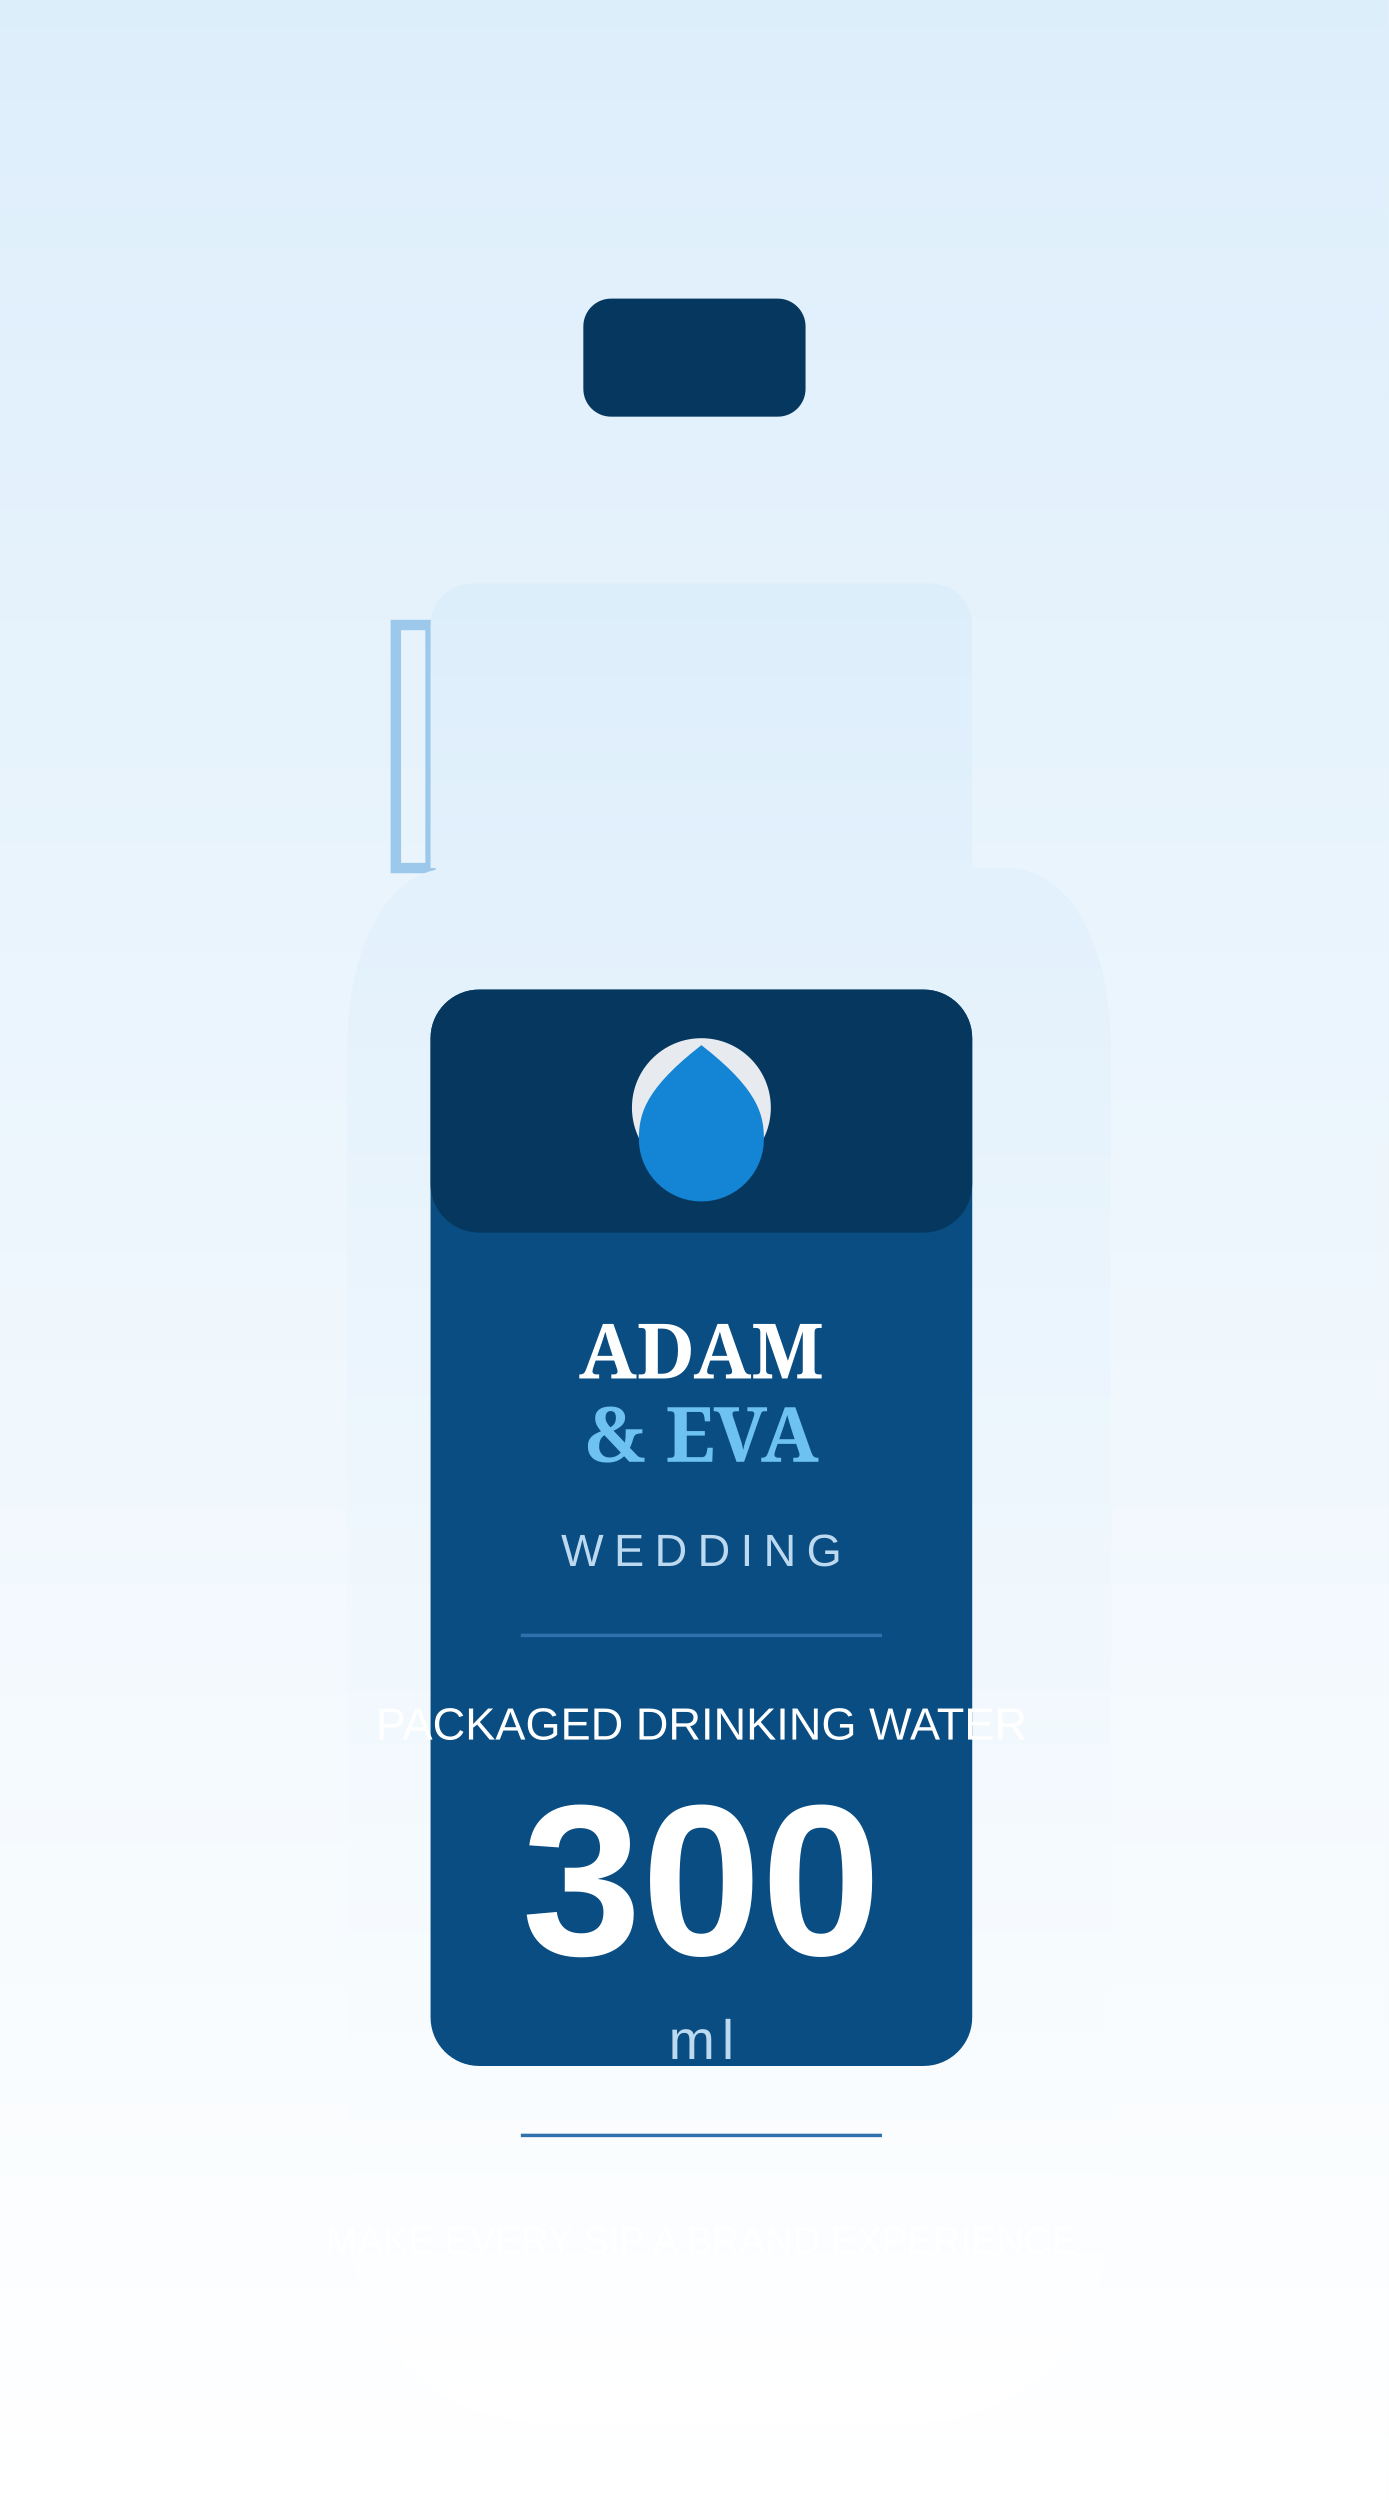
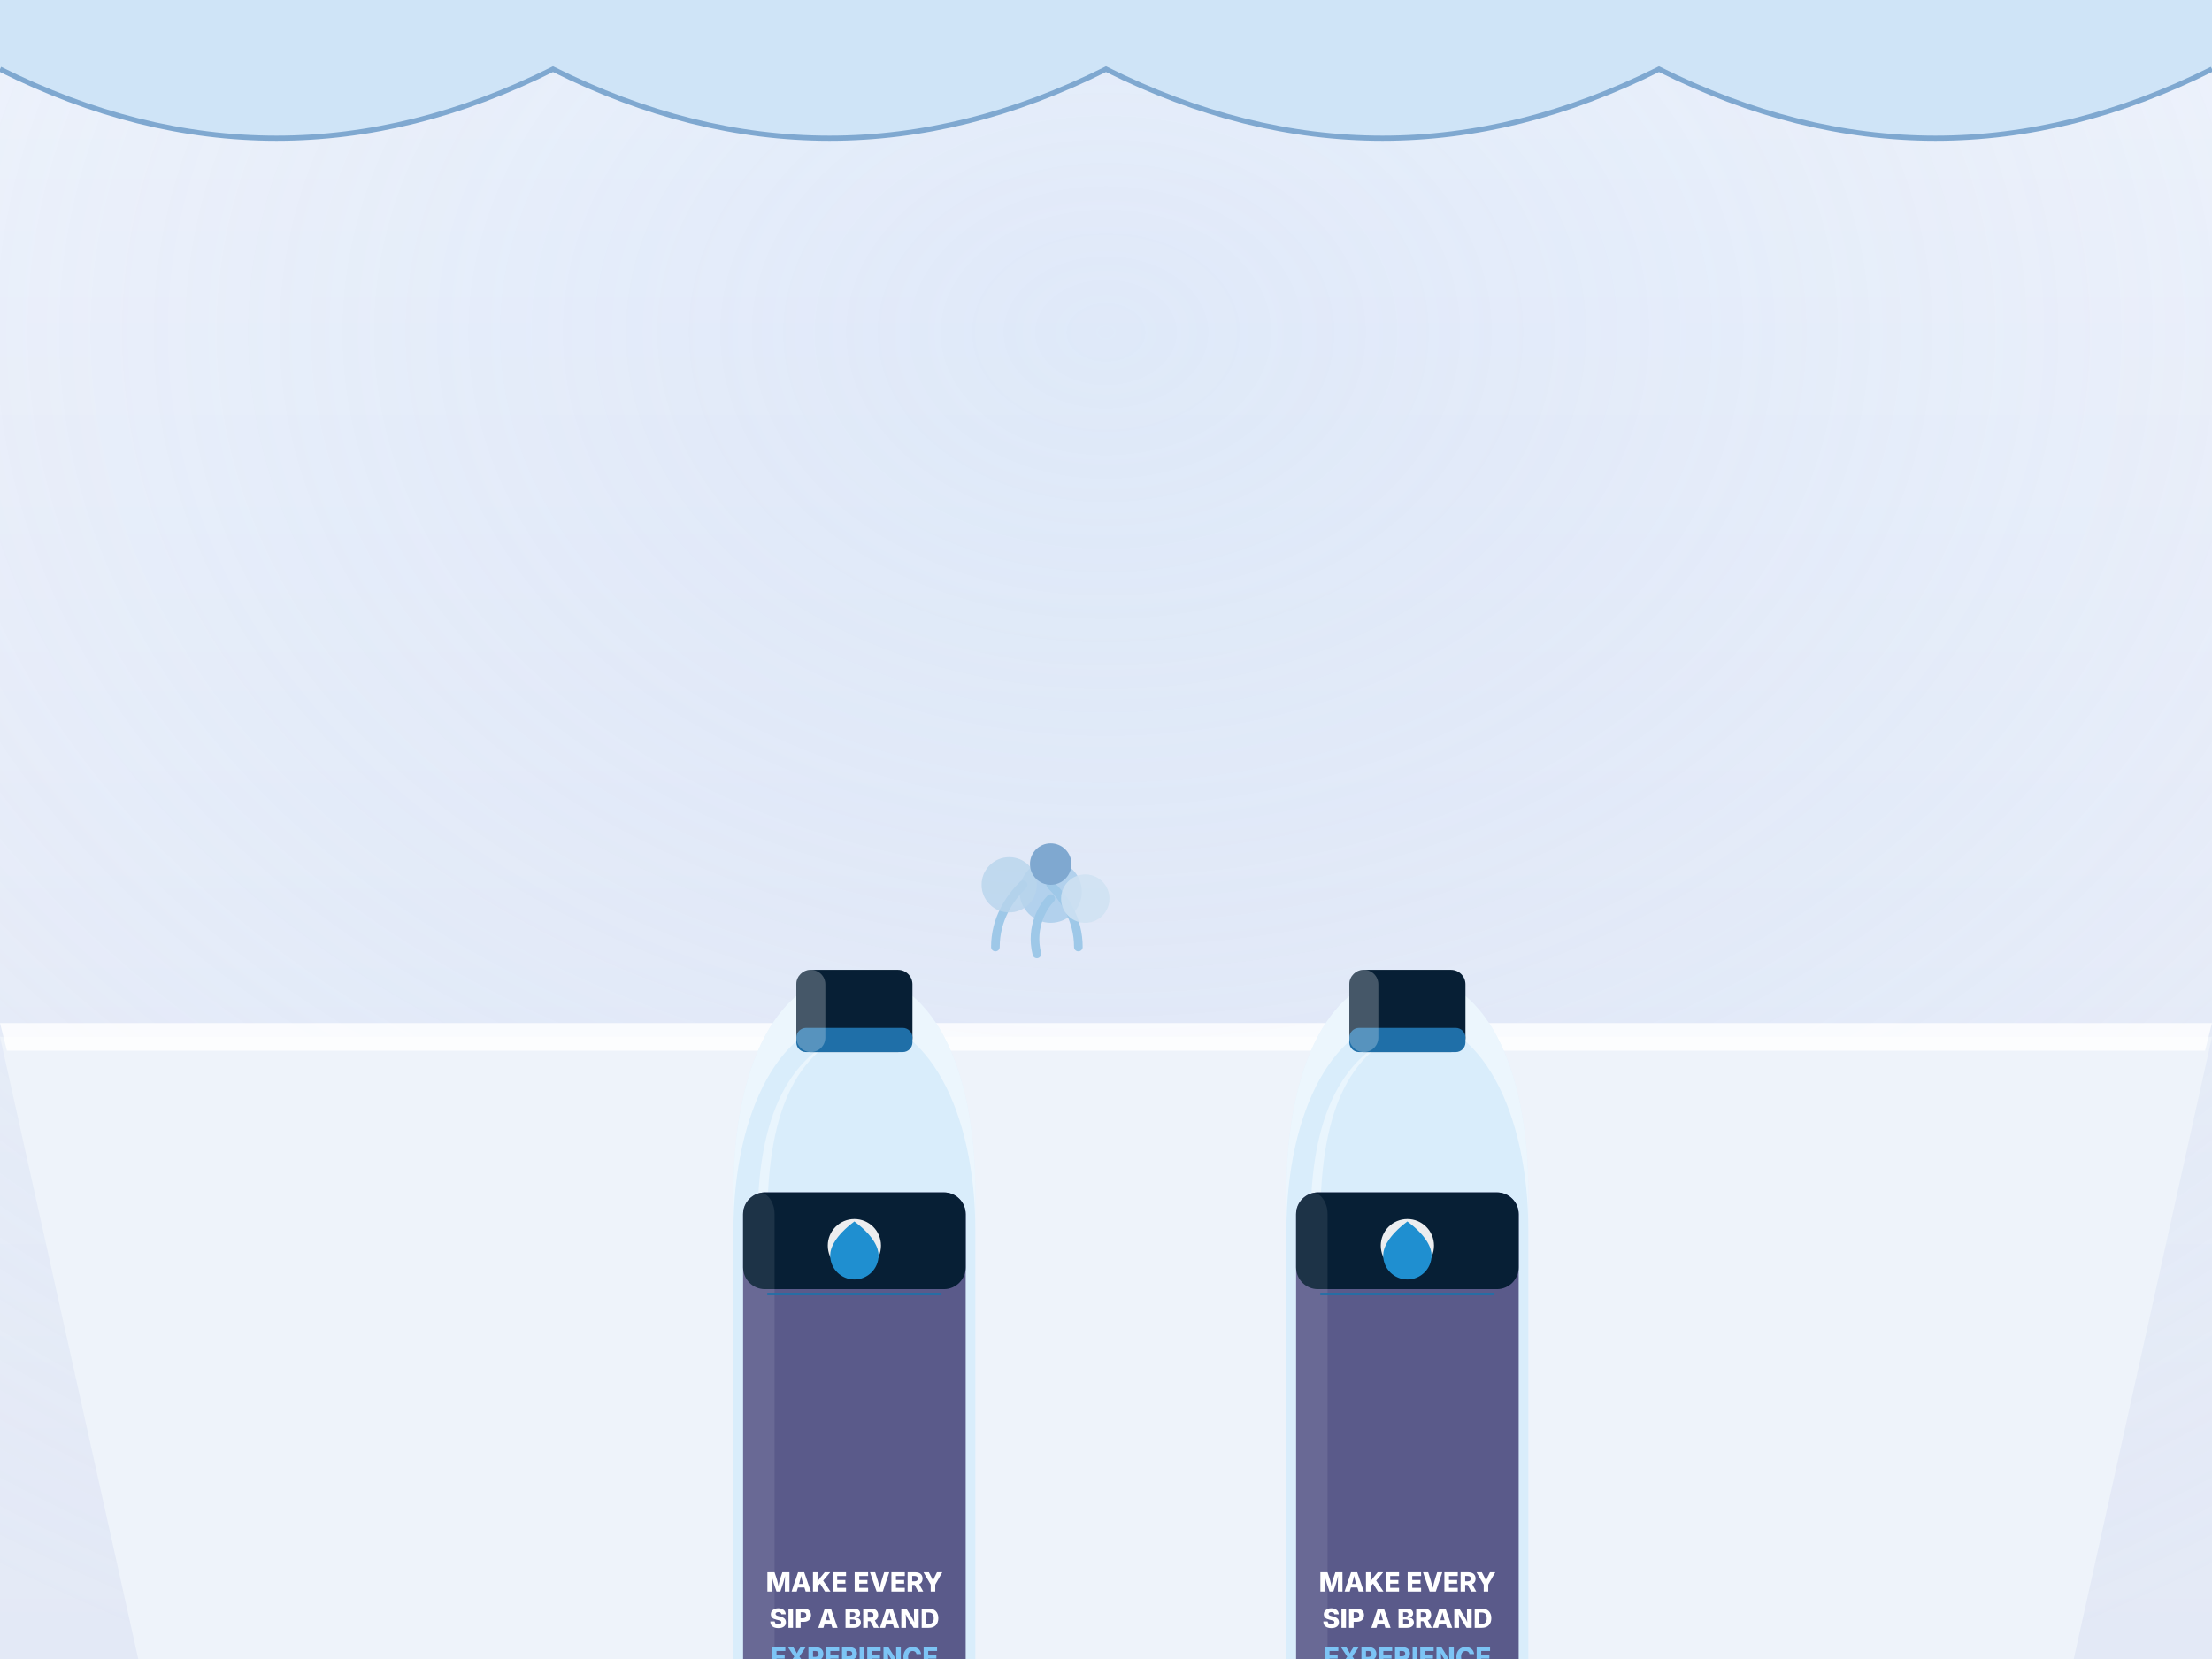
- <svg xmlns="http://www.w3.org/2000/svg" viewBox="0 0 400 720" width="400" height="720" role="img" aria-label="Customized wedding water bottle">
+ <svg xmlns="http://www.w3.org/2000/svg" viewBox="0 0 640 480" role="img" aria-label="BRANDSIP branded bottles at a wedding table">
  <defs>
-     <linearGradient id="sk" x1="0" y1="0" x2="0" y2="1">
-       <stop offset="0" stop-color="#ddeefb" />
-       <stop offset="1" stop-color="#ffffff" />
+     <linearGradient id="wdbg" x1="0" y1="0" x2="0" y2="1">
+       <stop offset="0" stop-color="#f5f7fd" />
+       <stop offset="1" stop-color="#e3e9f6" />
    </linearGradient>
+     <radialGradient id="wdwarm" cx="0.5" cy="0.2" r="0.9">
+       <stop offset="0" stop-color="#a9c7ef" stop-opacity="0.25" />
+       <stop offset="1" stop-color="#a9c7ef" stop-opacity="0" />
+     </radialGradient>
  </defs>
-   <rect width="400" height="720" fill="url(#sk)" />
-   <rect x="168" y="86" width="64" height="34" rx="8" fill="#06385f" />
-   <rect x="114" y="180" width="10" height="70" fill="none" stroke="#9cc8ec" stroke-width="3" />
-   <path d="M114 250 h10 v-70 a12 12 0 0 1 12-12 h132 a12 12 0 0 1 12 12 v70 h10 c18 0 30 22 30 52 v330 c0 40 -22 66 -60 66 h-100 c-38 0 -60 -26 -60 -66 v-330 c0 -30 12 -52 30 -52z" fill="url(#sk)" />
-   <rect x="124" y="285" width="156" height="310" rx="14" fill="#0a4d82" />
-   <rect x="124" y="285" width="156" height="70" rx="14" fill="#06385f" />
-   <circle cx="202" cy="319" r="20" fill="#ffffff" opacity="0.9" />
-   <path d="M202 301 c 16.2 12.6 18 19.8 18 27.0 a 18 18 0 0 1 -36 0 c 0 -7.2 1.8 -14.4 18 -27.0 z" fill="#1484d4" />
-   <text x="202" y="397" font-family="Georgia,serif" font-weight="bold" font-size="22" fill="#ffffff" text-anchor="middle">ADAM</text>
-   <text x="202" y="421" font-family="Georgia,serif" font-weight="bold" font-size="22" fill="#6ec2f1" text-anchor="middle">&amp; EVA</text>
-   <text x="202" y="451" font-family="Arial,sans-serif" font-size="13" fill="#bcd9f0" text-anchor="middle" letter-spacing="3">WEDDING</text>
-   <line x1="150" y1="471" x2="254" y2="471" stroke="#2f72ad" stroke-width="1" />
-   <text x="202" y="501" font-family="Arial,sans-serif" font-size="13" fill="#ffffff" text-anchor="middle">PACKAGED DRINKING WATER</text>
-   <text x="202" y="563" font-family="Arial,sans-serif" font-size="62" font-weight="bold" fill="#ffffff" text-anchor="middle">300</text>
-   <text x="202" y="593" font-family="Arial,sans-serif" font-size="16" fill="#bcd9f0" text-anchor="middle" letter-spacing="2">ml</text>
-   <line x1="150" y1="615" x2="254" y2="615" stroke="#2f72ad" stroke-width="1" />
-   <text x="202" y="649" font-family="Arial,sans-serif" font-size="11" fill="#ffffff" text-anchor="middle">MAKE EVERY SIP A BRAND EXPERIENCE</text>
+   <rect width="640" height="480" fill="url(#wdbg)" />
+   <rect width="640" height="480" fill="url(#wdwarm)" />
+   <path d="M0 20 Q80 60 160 20 Q240 60 320 20 Q400 60 480 20 Q560 60 640 20 L640 0 L0 0 Z" fill="#cfe4f7" />
+   <path d="M0 20 Q80 60 160 20 Q240 60 320 20 Q400 60 480 20 Q560 60 640 20" stroke="#7fa8d0" stroke-width="1.5" fill="none" />
+   <path d="M0 300 L640 300 L600 480 L40 480 Z" fill="#eef3fa" />
+   <path d="M0 296 L640 296 L638 304 L2 304 Z" fill="#ffffff" opacity="0.8" />
+   <g transform="translate(300,250)">
+     <path d="M0 26 c-2 -8 2 -14 4 -16 M-12 24 c0 -8 4 -14 8 -18 M12 24 c0 -8 -4 -14 -8 -18" stroke="#9ec8e8" stroke-width="2.5" fill="none" stroke-linecap="round" />
+     <circle cx="4" cy="8" r="9" fill="#9ec8e8" opacity="0.7" />
+     <circle cx="-8" cy="6" r="8" fill="#b8d4ec" opacity="0.8" />
+     <circle cx="14" cy="10" r="7" fill="#cfe2f2" opacity="0.85" />
+     <circle cx="4" cy="0" r="6" fill="#7fa8d0" />
+   </g>
+   <g transform="translate(180,170) scale(0.7)">
+     <ellipse cx="96" cy="640" rx="95" ry="20" fill="#0a2f4d" opacity="0.18" />
+     <path d="M46 250 c0 -52 18 -90 50 -90 c32 0 50 38 50 90 l0 330 c0 38 -20 64 -50 64 c-30 0 -50 -26 -50 -64 z" fill="#d9edfb" />
+     <path d="M46 250 c0 -52 18 -90 50 -90 c32 0 50 38 50 90 l0 16 c0 -50 -20 -88 -50 -88 c-30 0 -50 38 -50 88 z" fill="#ffffff" opacity="0.5" />
+     <path d="M56 262 c0 -42 12 -72 44 -80 c-30 8 -40 38 -40 80 l0 280 c0 22 6 36 20 46 c-18 -8 -24 -26 -24 -46 z" fill="#ffffff" opacity="0.42" />
+     <path d="M50 500 l92 0 l0 130 c0 36 -18 58 -46 58 c-28 0 -46 -22 -46 -58 z" fill="#a9dffb" opacity="0.85" />
+     <ellipse cx="96" cy="498" rx="46" ry="6" fill="#ffffff" opacity="0.7" />
+     <rect x="72" y="158" width="48" height="34" rx="6" fill="#071f35" />
+     <rect x="72" y="182" width="48" height="10" rx="4" fill="#1f6fa8" />
+     <rect x="72" y="158" width="12" height="34" rx="6" fill="#ffffff" opacity="0.25" />
+     <rect x="50" y="250" width="92" height="230" rx="9" fill="#5a5a8a" />
+     <rect x="50" y="250" width="92" height="40" rx="9" fill="#071f35" />
+     <circle cx="96" cy="272" r="11" fill="#ffffff" opacity="0.92" />
+     <path d="M96 262 c8 6 10 11 10 14 a10 10 0 0 1 -20 0 c0 -3 2 -8 10 -14 z" fill="#1f8fd0" />
+     <rect x="50" y="250" width="13" height="230" rx="9" fill="#ffffff" opacity="0.09" />
+     <line x1="60" y1="292" x2="132" y2="292" stroke="#1f6fa8" stroke-width="1" />
+     <text font-family="Inter,Arial,sans-serif" font-weight="800" font-size="11" fill="#ffffff" x="96" y="415" text-anchor="middle">MAKE EVERY</text>
+     <text font-family="Inter,Arial,sans-serif" font-weight="800" font-size="11" fill="#ffffff" x="96" y="430" text-anchor="middle">SIP A BRAND</text>
+     <text font-family="Inter,Arial,sans-serif" font-weight="800" font-size="11" fill="#7cc4f5" x="96" y="446" text-anchor="middle">EXPERIENCE</text>
+   </g>
+   <g transform="translate(340,170) scale(0.7)">
+     <ellipse cx="96" cy="640" rx="95" ry="20" fill="#0a2f4d" opacity="0.18" />
+     <path d="M46 250 c0 -52 18 -90 50 -90 c32 0 50 38 50 90 l0 330 c0 38 -20 64 -50 64 c-30 0 -50 -26 -50 -64 z" fill="#d9edfb" />
+     <path d="M46 250 c0 -52 18 -90 50 -90 c32 0 50 38 50 90 l0 16 c0 -50 -20 -88 -50 -88 c-30 0 -50 38 -50 88 z" fill="#ffffff" opacity="0.5" />
+     <path d="M56 262 c0 -42 12 -72 44 -80 c-30 8 -40 38 -40 80 l0 280 c0 22 6 36 20 46 c-18 -8 -24 -26 -24 -46 z" fill="#ffffff" opacity="0.42" />
+     <path d="M50 500 l92 0 l0 130 c0 36 -18 58 -46 58 c-28 0 -46 -22 -46 -58 z" fill="#a9dffb" opacity="0.85" />
+     <ellipse cx="96" cy="498" rx="46" ry="6" fill="#ffffff" opacity="0.7" />
+     <rect x="72" y="158" width="48" height="34" rx="6" fill="#071f35" />
+     <rect x="72" y="182" width="48" height="10" rx="4" fill="#1f6fa8" />
+     <rect x="72" y="158" width="12" height="34" rx="6" fill="#ffffff" opacity="0.25" />
+     <rect x="50" y="250" width="92" height="230" rx="9" fill="#5a5a8a" />
+     <rect x="50" y="250" width="92" height="40" rx="9" fill="#071f35" />
+     <circle cx="96" cy="272" r="11" fill="#ffffff" opacity="0.92" />
+     <path d="M96 262 c8 6 10 11 10 14 a10 10 0 0 1 -20 0 c0 -3 2 -8 10 -14 z" fill="#1f8fd0" />
+     <rect x="50" y="250" width="13" height="230" rx="9" fill="#ffffff" opacity="0.09" />
+     <line x1="60" y1="292" x2="132" y2="292" stroke="#1f6fa8" stroke-width="1" />
+     <text font-family="Inter,Arial,sans-serif" font-weight="800" font-size="11" fill="#ffffff" x="96" y="415" text-anchor="middle">MAKE EVERY</text>
+     <text font-family="Inter,Arial,sans-serif" font-weight="800" font-size="11" fill="#ffffff" x="96" y="430" text-anchor="middle">SIP A BRAND</text>
+     <text font-family="Inter,Arial,sans-serif" font-weight="800" font-size="11" fill="#7cc4f5" x="96" y="446" text-anchor="middle">EXPERIENCE</text>
+   </g>
</svg>
